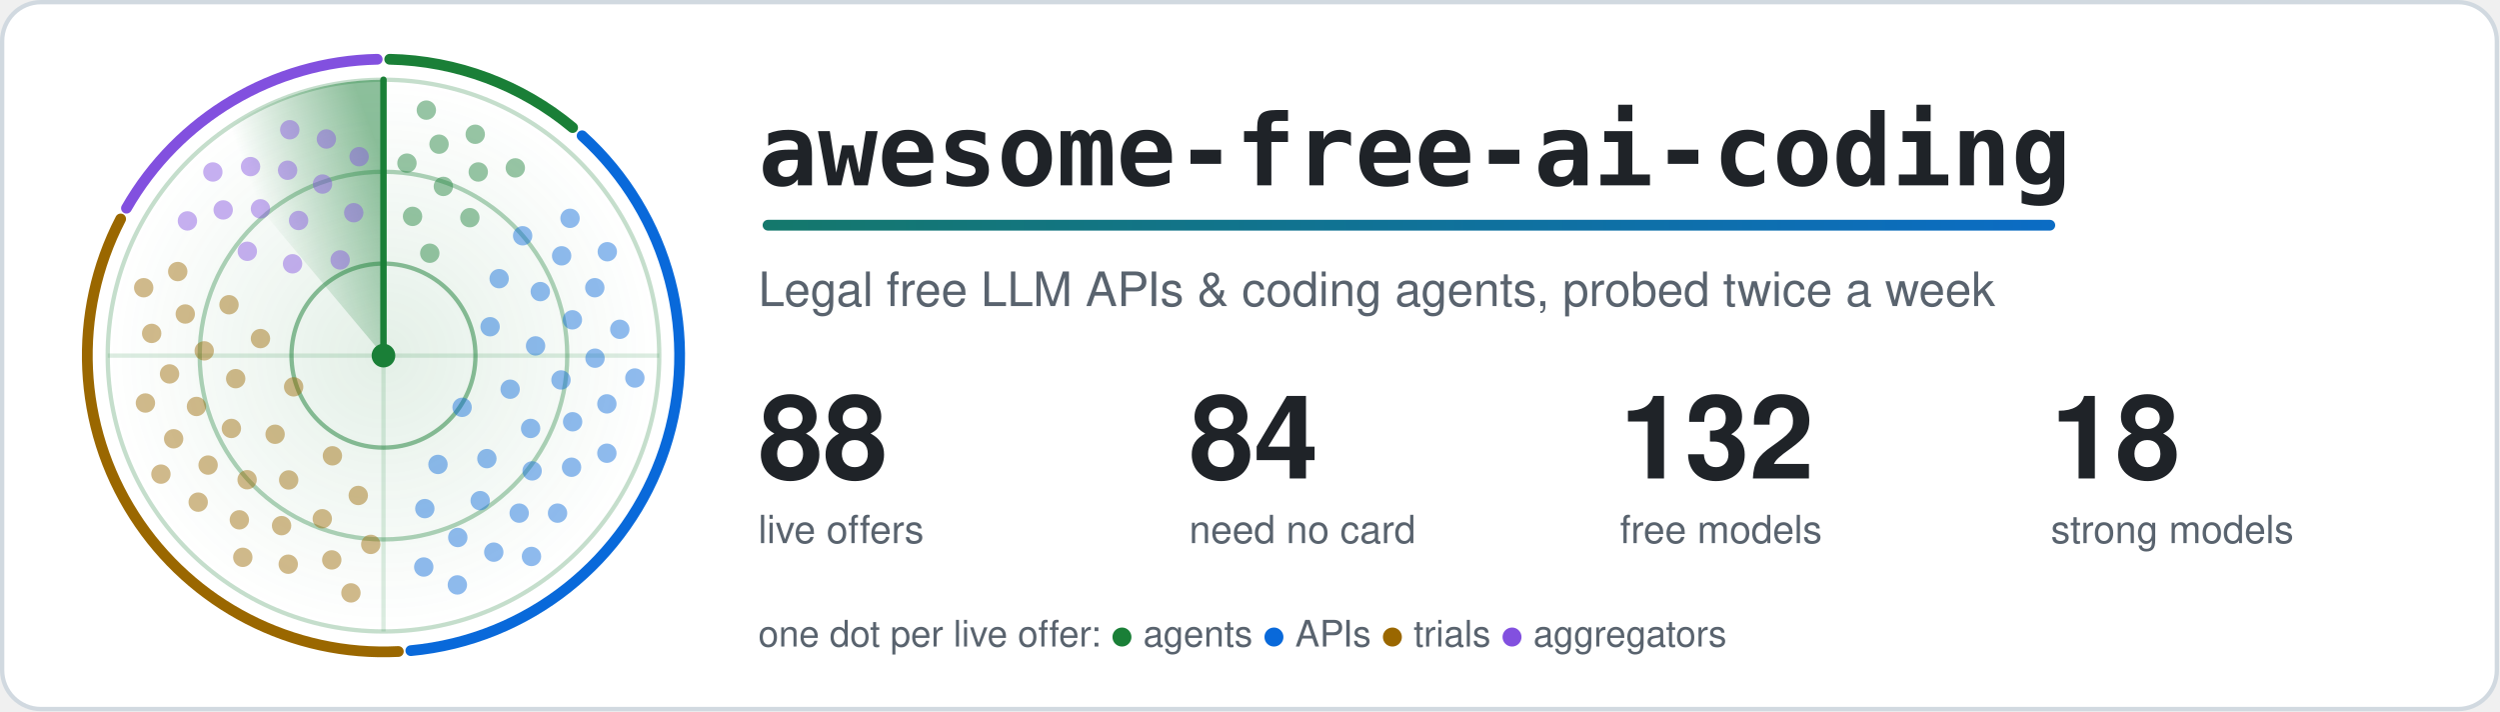
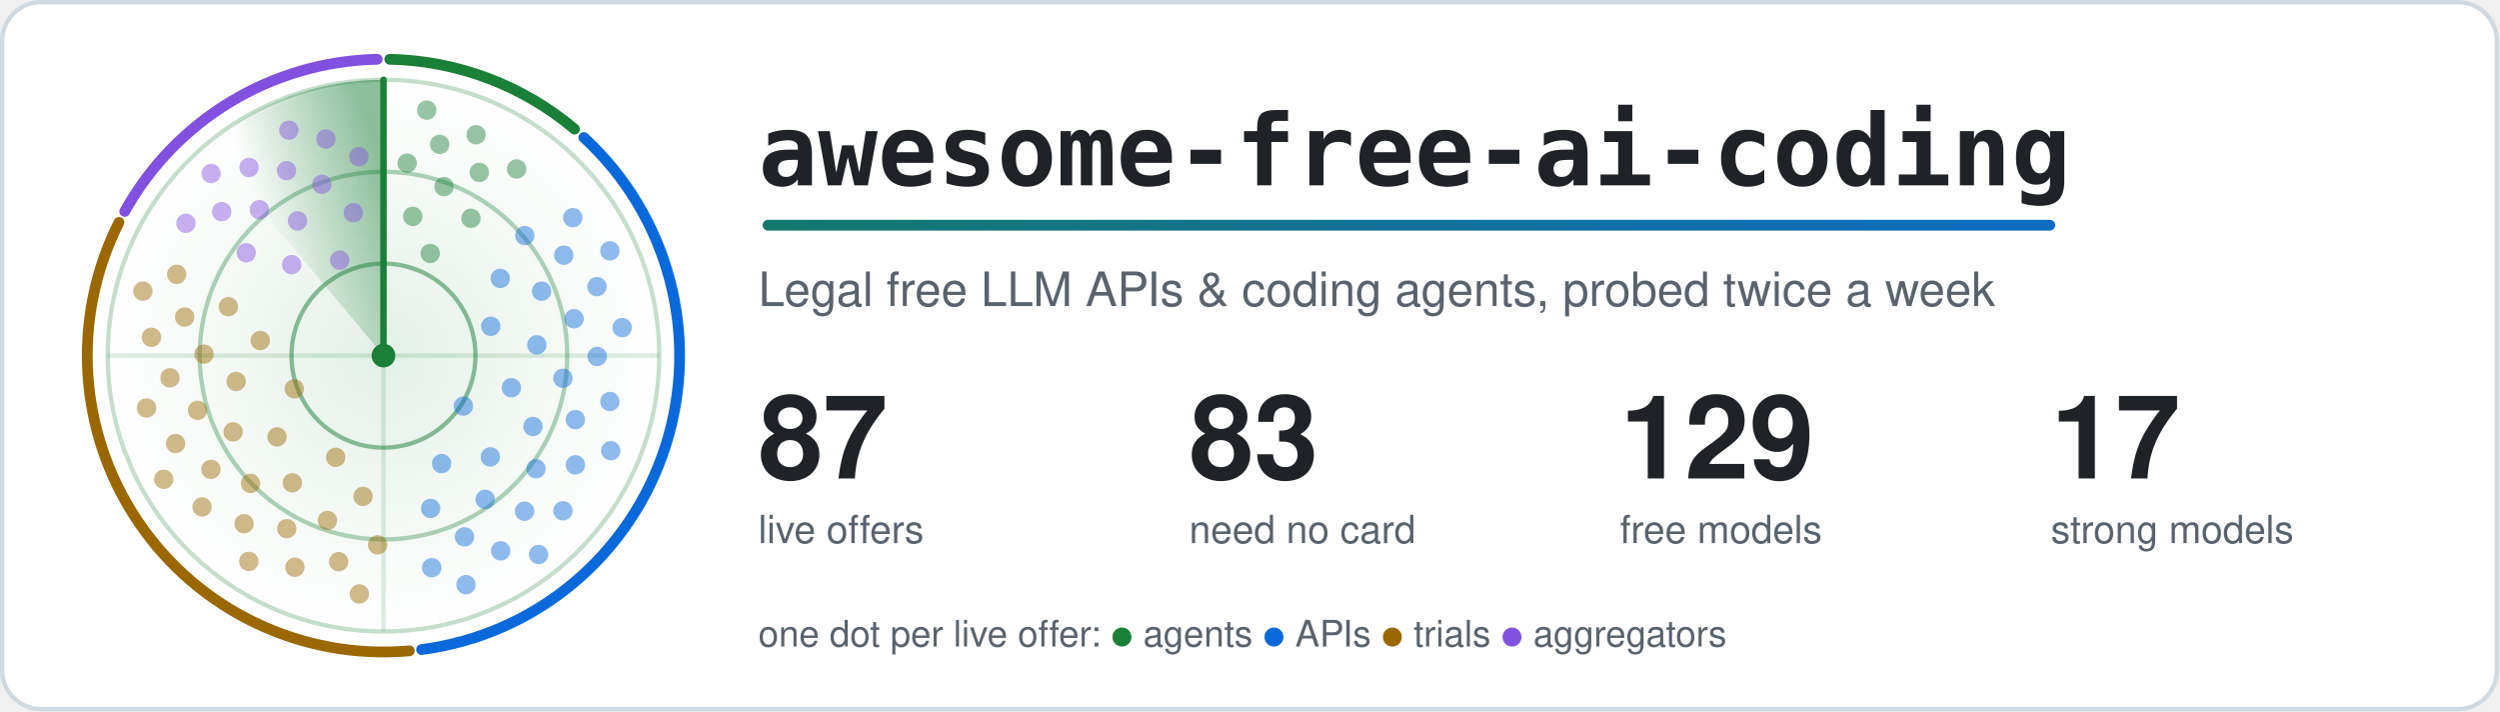
<svg xmlns="http://www.w3.org/2000/svg" width="1160" height="330" viewBox="0 0 1160 330" role="img" aria-labelledby="title">
  <style>.card{fill:#ffffff;stroke:#d1d9e0}.t{fill:#1f2328}.m{fill:#59636e}.ring{stroke:#1a7f37}.hub{fill:#1a7f37}.beam{stroke:#1a7f37}.s0,.s1,.g0,.g1{stop-color:#1a7f37}.a0{stop-color:#1a7f37}.a1{stop-color:#0969da}.dot.agents,.key.agents{fill:#1a7f37}.rim.agents{stroke:#1a7f37}.dot.apis,.key.apis{fill:#0969da}.rim.apis{stroke:#0969da}.dot.trials,.key.trials{fill:#9a6700}.rim.trials{stroke:#9a6700}.dot.aggregators,.key.aggregators{fill:#8250df}.rim.aggregators{stroke:#8250df}.rim{fill:none}.s0{stop-opacity:.5}.s1,.g1{stop-opacity:0}.g0{stop-opacity:.12}.dot{opacity:.45;animation:ping 6s linear infinite}@keyframes ping{0%,4%{opacity:1}55%,100%{opacity:.45}}.turning{animation:turn 6s linear infinite}@keyframes turn{to{transform:rotate(360deg)}}@media (prefers-reduced-motion: reduce) {.dot { animation: none; opacity: 1 } .turning { animation: none }}</style>
  <defs>
    <linearGradient id="accent" gradientUnits="userSpaceOnUse" x1="0" y1="0" x2="1100" y2="0">
      <stop class="a0" offset="0" />
      <stop class="a1" offset="1" />
    </linearGradient>
  </defs>
  <rect class="card" x="1" y="1" width="1158" height="328" rx="18" stroke-width="2" />
  <defs>
    <radialGradient id="glow">
      <stop class="g0" offset="0" />
      <stop class="g1" offset="1" />
    </radialGradient>
  </defs>
  <circle cx="178.0" cy="165.0" r="128.0" fill="url(#glow)" />
  <circle class="ring" cx="178.0" cy="165.0" r="42.7" fill="none" stroke-width="2" stroke-opacity=".5" />
  <circle class="ring" cx="178.0" cy="165.0" r="85.3" fill="none" stroke-width="2" stroke-opacity=".35" />
  <circle class="ring" cx="178.0" cy="165.0" r="128.0" fill="none" stroke-width="2" stroke-opacity=".25" />
  <path class="ring" d="M50.0 165.0H306.0M178.0 37.0V293.0" stroke-width="2" stroke-opacity=".15" />
-   <path class="rim agents" d="M180.9 27.5A137.5 137.5 0 0 1 265.8 59.2" stroke-width="5" stroke-linecap="round" />
-   <path class="rim apis" d="M270.2 63.0A137.5 137.5 0 0 1 190.7 301.9" stroke-width="5" stroke-linecap="round" />
-   <path class="rim trials" d="M184.9 302.3A137.5 137.5 0 0 1 56.0 101.6" stroke-width="5" stroke-linecap="round" />
-   <path class="rim aggregators" d="M58.7 96.6A137.5 137.5 0 0 1 175.1 27.5" stroke-width="5" stroke-linecap="round" />
+   <path class="rim agents" d="M180.9 27.5A137.5 137.5 0 0 1 266.7 59.9" stroke-width="5" stroke-linecap="round" />
+   <path class="rim apis" d="M271.0 63.8A137.5 137.5 0 0 1 195.7 301.4" stroke-width="5" stroke-linecap="round" />
+   <path class="rim trials" d="M190.0 302.0A137.5 137.5 0 0 1 55.2 103.2" stroke-width="5" stroke-linecap="round" />
+   <path class="rim aggregators" d="M57.9 98.1A137.5 137.5 0 0 1 175.1 27.5" stroke-width="5" stroke-linecap="round" />
  <defs>
    <linearGradient id="sweep" gradientUnits="userSpaceOnUse" x1="178.0" y1="75.4" x2="120.4" y2="96.4">
      <stop class="s0" offset="0" />
      <stop class="s1" offset="1" />
    </linearGradient>
  </defs>
  <g class="turning" style="transform-origin:178.0px 165.0px">
    <path fill="url(#sweep)" d="M178.0 165.0L95.7 66.9A128.0 128.0 0 0 1 178.0 37.0Z" />
    <line class="beam" x1="178.0" y1="165.0" x2="178.0" y2="37.0" stroke-width="3" stroke-linecap="round" />
  </g>
-   <circle class="dot agents" cx="199.5" cy="117.5" r="4.5" style="animation-delay:0.41s" />
-   <circle class="dot agents" cx="191.5" cy="100.4" r="4.5" style="animation-delay:0.20s" />
-   <circle class="dot agents" cx="218.1" cy="101.0" r="4.5" style="animation-delay:0.54s" />
-   <circle class="dot agents" cx="205.8" cy="86.5" r="4.5" style="animation-delay:0.33s" />
-   <circle class="dot agents" cx="188.9" cy="75.7" r="4.5" style="animation-delay:0.12s" />
-   <circle class="dot agents" cx="222.0" cy="79.8" r="4.5" style="animation-delay:0.46s" />
-   <circle class="dot agents" cx="203.8" cy="66.9" r="4.5" style="animation-delay:0.25s" />
-   <circle class="dot agents" cx="239.2" cy="77.9" r="4.5" style="animation-delay:0.58s" />
-   <circle class="dot agents" cx="220.6" cy="62.3" r="4.5" style="animation-delay:0.38s" />
-   <circle class="dot agents" cx="197.9" cy="51.1" r="4.5" style="animation-delay:0.17s" />
-   <circle class="dot apis" cx="214.5" cy="189.0" r="4.5" style="animation-delay:2.06s" />
-   <circle class="dot apis" cx="227.5" cy="151.6" r="4.5" style="animation-delay:1.25s" />
-   <circle class="dot apis" cx="203.3" cy="215.5" r="4.5" style="animation-delay:2.56s" />
-   <circle class="dot apis" cx="236.8" cy="180.6" r="4.5" style="animation-delay:1.75s" />
-   <circle class="dot apis" cx="231.7" cy="129.3" r="4.5" style="animation-delay:0.94s" />
-   <circle class="dot apis" cx="226.0" cy="212.8" r="4.5" style="animation-delay:2.25s" />
-   <circle class="dot apis" cx="248.6" cy="160.5" r="4.5" style="animation-delay:1.44s" />
-   <circle class="dot apis" cx="197.2" cy="236.0" r="4.5" style="animation-delay:2.75s" />
-   <circle class="dot apis" cx="246.3" cy="198.8" r="4.5" style="animation-delay:1.94s" />
-   <circle class="dot apis" cx="250.8" cy="135.3" r="4.5" style="animation-delay:1.13s" />
-   <circle class="dot apis" cx="222.9" cy="232.3" r="4.5" style="animation-delay:2.44s" />
-   <circle class="dot apis" cx="260.4" cy="176.3" r="4.5" style="animation-delay:1.63s" />
-   <circle class="dot apis" cx="242.6" cy="109.4" r="4.5" style="animation-delay:0.82s" />
-   <circle class="dot apis" cx="247.0" cy="218.5" r="4.5" style="animation-delay:2.13s" />
-   <circle class="dot apis" cx="265.7" cy="148.4" r="4.5" style="animation-delay:1.32s" />
-   <circle class="dot apis" cx="212.5" cy="249.4" r="4.5" style="animation-delay:2.63s" />
-   <circle class="dot apis" cx="265.8" cy="195.7" r="4.5" style="animation-delay:1.82s" />
-   <circle class="dot apis" cx="260.7" cy="118.7" r="4.5" style="animation-delay:1.01s" />
-   <circle class="dot apis" cx="241.0" cy="238.1" r="4.5" style="animation-delay:2.32s" />
-   <circle class="dot apis" cx="276.2" cy="166.2" r="4.5" style="animation-delay:1.51s" />
-   <circle class="dot apis" cx="196.7" cy="263.1" r="4.5" style="animation-delay:2.82s" />
-   <circle class="dot apis" cx="265.3" cy="216.8" r="4.5" style="animation-delay:2.01s" />
-   <circle class="dot apis" cx="276.1" cy="133.5" r="4.5" style="animation-delay:1.20s" />
-   <circle class="dot apis" cx="229.2" cy="256.2" r="4.5" style="animation-delay:2.51s" />
-   <circle class="dot apis" cx="281.7" cy="187.4" r="4.5" style="animation-delay:1.70s" />
-   <circle class="dot apis" cx="264.6" cy="101.3" r="4.5" style="animation-delay:0.89s" />
-   <circle class="dot apis" cx="258.8" cy="238.1" r="4.5" style="animation-delay:2.20s" />
-   <circle class="dot apis" cx="287.7" cy="152.8" r="4.5" style="animation-delay:1.39s" />
-   <circle class="dot apis" cx="212.3" cy="271.4" r="4.5" style="animation-delay:2.70s" />
-   <circle class="dot apis" cx="281.7" cy="210.3" r="4.5" style="animation-delay:1.89s" />
-   <circle class="dot apis" cx="281.9" cy="116.8" r="4.5" style="animation-delay:1.09s" />
-   <circle class="dot apis" cx="246.7" cy="258.2" r="4.5" style="animation-delay:2.39s" />
-   <circle class="dot apis" cx="294.7" cy="175.4" r="4.5" style="animation-delay:1.58s" />
-   <circle class="dot trials" cx="136.3" cy="179.5" r="4.5" style="animation-delay:4.18s" />
-   <circle class="dot trials" cx="154.3" cy="211.5" r="4.5" style="animation-delay:3.45s" />
-   <circle class="dot trials" cx="120.9" cy="157.1" r="4.5" style="animation-delay:4.63s" />
-   <circle class="dot trials" cx="127.7" cy="201.5" r="4.5" style="animation-delay:3.90s" />
-   <circle class="dot trials" cx="166.3" cy="229.9" r="4.5" style="animation-delay:3.17s" />
-   <circle class="dot trials" cx="109.4" cy="175.7" r="4.5" style="animation-delay:4.35s" />
-   <circle class="dot trials" cx="134.0" cy="222.7" r="4.5" style="animation-delay:3.62s" />
-   <circle class="dot trials" cx="106.3" cy="141.4" r="4.5" style="animation-delay:4.80s" />
-   <circle class="dot trials" cx="107.4" cy="198.8" r="4.5" style="animation-delay:4.07s" />
-   <circle class="dot trials" cx="149.6" cy="240.7" r="4.5" style="animation-delay:3.34s" />
-   <circle class="dot trials" cx="94.8" cy="162.8" r="4.5" style="animation-delay:4.53s" />
-   <circle class="dot trials" cx="114.7" cy="222.6" r="4.5" style="animation-delay:3.79s" />
-   <circle class="dot trials" cx="172.1" cy="252.6" r="4.5" style="animation-delay:3.06s" />
-   <circle class="dot trials" cx="91.2" cy="188.6" r="4.5" style="animation-delay:4.25s" />
-   <circle class="dot trials" cx="130.7" cy="243.9" r="4.5" style="animation-delay:3.52s" />
-   <circle class="dot trials" cx="86.0" cy="145.7" r="4.5" style="animation-delay:4.70s" />
-   <circle class="dot trials" cx="96.6" cy="215.8" r="4.5" style="animation-delay:3.97s" />
-   <circle class="dot trials" cx="154.0" cy="259.8" r="4.5" style="animation-delay:3.24s" />
-   <circle class="dot trials" cx="78.7" cy="173.5" r="4.5" style="animation-delay:4.42s" />
-   <circle class="dot trials" cx="111.1" cy="241.2" r="4.5" style="animation-delay:3.69s" />
-   <circle class="dot trials" cx="82.5" cy="126.0" r="4.5" style="animation-delay:4.87s" />
-   <circle class="dot trials" cx="80.6" cy="203.6" r="4.5" style="animation-delay:4.14s" />
-   <circle class="dot trials" cx="133.8" cy="261.8" r="4.5" style="animation-delay:3.41s" />
-   <circle class="dot trials" cx="70.4" cy="154.7" r="4.5" style="animation-delay:4.59s" />
-   <circle class="dot trials" cx="92.0" cy="233.0" r="4.5" style="animation-delay:3.86s" />
-   <circle class="dot trials" cx="162.9" cy="275.1" r="4.5" style="animation-delay:3.13s" />
-   <circle class="dot trials" cx="67.5" cy="187.0" r="4.5" style="animation-delay:4.31s" />
-   <circle class="dot trials" cx="112.7" cy="258.6" r="4.5" style="animation-delay:3.58s" />
-   <circle class="dot trials" cx="66.7" cy="133.5" r="4.5" style="animation-delay:4.76s" />
-   <circle class="dot trials" cx="74.7" cy="220.0" r="4.5" style="animation-delay:4.03s" />
-   <circle class="dot aggregators" cx="157.9" cy="120.6" r="4.5" style="animation-delay:5.59s" />
-   <circle class="dot aggregators" cx="135.8" cy="122.4" r="4.5" style="animation-delay:5.25s" />
-   <circle class="dot aggregators" cx="164.2" cy="98.7" r="4.5" style="animation-delay:5.80s" />
-   <circle class="dot aggregators" cx="138.6" cy="102.3" r="4.5" style="animation-delay:5.46s" />
-   <circle class="dot aggregators" cx="114.8" cy="116.6" r="4.5" style="animation-delay:5.12s" />
-   <circle class="dot aggregators" cx="149.7" cy="85.4" r="4.5" style="animation-delay:5.67s" />
-   <circle class="dot aggregators" cx="120.9" cy="96.9" r="4.5" style="animation-delay:5.33s" />
-   <circle class="dot aggregators" cx="166.7" cy="72.7" r="4.5" style="animation-delay:5.88s" />
-   <circle class="dot aggregators" cx="133.5" cy="79.0" r="4.5" style="animation-delay:5.54s" />
-   <circle class="dot aggregators" cx="103.6" cy="97.4" r="4.5" style="animation-delay:5.20s" />
-   <circle class="dot aggregators" cx="151.5" cy="64.5" r="4.5" style="animation-delay:5.75s" />
-   <circle class="dot aggregators" cx="116.3" cy="77.3" r="4.5" style="animation-delay:5.41s" />
-   <circle class="dot aggregators" cx="87.0" cy="102.5" r="4.5" style="animation-delay:5.07s" />
-   <circle class="dot aggregators" cx="134.5" cy="60.2" r="4.5" style="animation-delay:5.62s" />
-   <circle class="dot aggregators" cx="98.8" cy="79.8" r="4.5" style="animation-delay:5.28s" />
+   <circle class="dot agents" cx="199.7" cy="117.6" r="4.5" style="animation-delay:0.41s" />
+   <circle class="dot agents" cx="191.6" cy="100.4" r="4.5" style="animation-delay:0.20s" />
+   <circle class="dot agents" cx="218.6" cy="101.3" r="4.5" style="animation-delay:0.54s" />
+   <circle class="dot agents" cx="206.1" cy="86.6" r="4.5" style="animation-delay:0.33s" />
+   <circle class="dot agents" cx="189.0" cy="75.7" r="4.5" style="animation-delay:0.12s" />
+   <circle class="dot agents" cx="222.5" cy="80.0" r="4.5" style="animation-delay:0.46s" />
+   <circle class="dot agents" cx="204.1" cy="67.0" r="4.5" style="animation-delay:0.25s" />
+   <circle class="dot agents" cx="239.8" cy="78.4" r="4.5" style="animation-delay:0.59s" />
+   <circle class="dot agents" cx="221.0" cy="62.5" r="4.5" style="animation-delay:0.38s" />
+   <circle class="dot agents" cx="198.1" cy="51.1" r="4.5" style="animation-delay:0.17s" />
+   <circle class="dot apis" cx="215.1" cy="188.4" r="4.5" style="animation-delay:2.04s" />
+   <circle class="dot apis" cx="227.8" cy="151.4" r="4.5" style="animation-delay:1.25s" />
+   <circle class="dot apis" cx="205.0" cy="215.1" r="4.5" style="animation-delay:2.53s" />
+   <circle class="dot apis" cx="237.4" cy="179.9" r="4.5" style="animation-delay:1.74s" />
+   <circle class="dot apis" cx="232.2" cy="129.2" r="4.5" style="animation-delay:0.94s" />
+   <circle class="dot apis" cx="227.6" cy="212.0" r="4.5" style="animation-delay:2.22s" />
+   <circle class="dot apis" cx="249.2" cy="160.0" r="4.5" style="animation-delay:1.43s" />
+   <circle class="dot apis" cx="199.9" cy="235.9" r="4.5" style="animation-delay:2.71s" />
+   <circle class="dot apis" cx="247.4" cy="197.9" r="4.5" style="animation-delay:1.92s" />
+   <circle class="dot apis" cx="251.4" cy="135.1" r="4.5" style="animation-delay:1.13s" />
+   <circle class="dot apis" cx="225.2" cy="231.7" r="4.5" style="animation-delay:2.41s" />
+   <circle class="dot apis" cx="261.3" cy="175.5" r="4.5" style="animation-delay:1.62s" />
+   <circle class="dot apis" cx="243.6" cy="109.3" r="4.5" style="animation-delay:0.83s" />
+   <circle class="dot apis" cx="248.8" cy="217.5" r="4.5" style="animation-delay:2.11s" />
+   <circle class="dot apis" cx="266.5" cy="147.9" r="4.5" style="animation-delay:1.32s" />
+   <circle class="dot apis" cx="215.6" cy="249.1" r="4.5" style="animation-delay:2.60s" />
+   <circle class="dot apis" cx="267.1" cy="194.7" r="4.5" style="animation-delay:1.81s" />
+   <circle class="dot apis" cx="261.7" cy="118.4" r="4.5" style="animation-delay:1.01s" />
+   <circle class="dot apis" cx="243.5" cy="237.2" r="4.5" style="animation-delay:2.30s" />
+   <circle class="dot apis" cx="277.2" cy="165.4" r="4.5" style="animation-delay:1.50s" />
+   <circle class="dot apis" cx="200.4" cy="263.4" r="4.5" style="animation-delay:2.79s" />
+   <circle class="dot apis" cx="267.1" cy="215.7" r="4.5" style="animation-delay:1.99s" />
+   <circle class="dot apis" cx="277.1" cy="133.0" r="4.5" style="animation-delay:1.20s" />
+   <circle class="dot apis" cx="232.4" cy="255.6" r="4.5" style="animation-delay:2.48s" />
+   <circle class="dot apis" cx="283.1" cy="186.3" r="4.5" style="animation-delay:1.69s" />
+   <circle class="dot apis" cx="265.9" cy="101.0" r="4.5" style="animation-delay:0.90s" />
+   <circle class="dot apis" cx="261.3" cy="237.0" r="4.5" style="animation-delay:2.18s" />
+   <circle class="dot apis" cx="288.8" cy="152.0" r="4.5" style="animation-delay:1.39s" />
+   <circle class="dot apis" cx="216.3" cy="271.3" r="4.5" style="animation-delay:2.67s" />
+   <circle class="dot apis" cx="283.5" cy="209.1" r="4.5" style="animation-delay:1.88s" />
+   <circle class="dot apis" cx="283.1" cy="116.4" r="4.5" style="animation-delay:1.09s" />
+   <circle class="dot apis" cx="250.0" cy="257.3" r="4.5" style="animation-delay:2.37s" />
+   <circle class="dot trials" cx="136.6" cy="180.4" r="4.5" style="animation-delay:4.16s" />
+   <circle class="dot trials" cx="155.8" cy="212.2" r="4.5" style="animation-delay:3.42s" />
+   <circle class="dot trials" cx="120.8" cy="158.0" r="4.5" style="animation-delay:4.62s" />
+   <circle class="dot trials" cx="128.6" cy="202.7" r="4.5" style="animation-delay:3.88s" />
+   <circle class="dot trials" cx="168.5" cy="230.3" r="4.5" style="animation-delay:3.14s" />
+   <circle class="dot trials" cx="109.6" cy="177.0" r="4.5" style="animation-delay:4.33s" />
+   <circle class="dot trials" cx="135.7" cy="224.0" r="4.5" style="animation-delay:3.59s" />
+   <circle class="dot trials" cx="106.0" cy="142.3" r="4.5" style="animation-delay:4.79s" />
+   <circle class="dot trials" cx="108.2" cy="200.4" r="4.5" style="animation-delay:4.05s" />
+   <circle class="dot trials" cx="152.0" cy="241.5" r="4.5" style="animation-delay:3.31s" />
+   <circle class="dot trials" cx="94.7" cy="164.3" r="4.5" style="animation-delay:4.51s" />
+   <circle class="dot trials" cx="116.3" cy="224.3" r="4.5" style="animation-delay:3.77s" />
+   <circle class="dot trials" cx="175.3" cy="252.8" r="4.5" style="animation-delay:3.03s" />
+   <circle class="dot trials" cx="91.7" cy="190.4" r="4.5" style="animation-delay:4.23s" />
+   <circle class="dot trials" cx="133.1" cy="245.3" r="4.5" style="animation-delay:3.49s" />
+   <circle class="dot trials" cx="85.7" cy="147.1" r="4.5" style="animation-delay:4.68s" />
+   <circle class="dot trials" cx="97.9" cy="217.8" r="4.5" style="animation-delay:3.94s" />
+   <circle class="dot trials" cx="157.2" cy="260.6" r="4.5" style="animation-delay:3.20s" />
+   <circle class="dot trials" cx="78.9" cy="175.3" r="4.5" style="animation-delay:4.40s" />
+   <circle class="dot trials" cx="113.3" cy="243.0" r="4.5" style="animation-delay:3.66s" />
+   <circle class="dot trials" cx="82.0" cy="127.3" r="4.5" style="animation-delay:4.86s" />
+   <circle class="dot trials" cx="81.5" cy="205.8" r="4.5" style="animation-delay:4.12s" />
+   <circle class="dot trials" cx="136.9" cy="263.2" r="4.5" style="animation-delay:3.38s" />
+   <circle class="dot trials" cx="70.3" cy="156.5" r="4.5" style="animation-delay:4.58s" />
+   <circle class="dot trials" cx="93.8" cy="235.2" r="4.5" style="animation-delay:3.84s" />
+   <circle class="dot trials" cx="166.8" cy="275.6" r="4.5" style="animation-delay:3.10s" />
+   <circle class="dot trials" cx="68.0" cy="189.3" r="4.5" style="animation-delay:4.29s" />
+   <circle class="dot trials" cx="115.5" cy="260.5" r="4.5" style="animation-delay:3.55s" />
+   <circle class="dot trials" cx="66.3" cy="135.1" r="4.5" style="animation-delay:4.75s" />
+   <circle class="dot trials" cx="76.0" cy="222.4" r="4.5" style="animation-delay:4.01s" />
+   <circle class="dot aggregators" cx="157.7" cy="120.7" r="4.5" style="animation-delay:5.59s" />
+   <circle class="dot aggregators" cx="135.4" cy="122.8" r="4.5" style="animation-delay:5.24s" />
+   <circle class="dot aggregators" cx="164.0" cy="98.7" r="4.5" style="animation-delay:5.80s" />
+   <circle class="dot aggregators" cx="138.1" cy="102.5" r="4.5" style="animation-delay:5.46s" />
+   <circle class="dot aggregators" cx="114.3" cy="117.3" r="4.5" style="animation-delay:5.11s" />
+   <circle class="dot aggregators" cx="149.4" cy="85.5" r="4.5" style="animation-delay:5.67s" />
+   <circle class="dot aggregators" cx="120.4" cy="97.3" r="4.5" style="animation-delay:5.33s" />
+   <circle class="dot aggregators" cx="166.6" cy="72.7" r="4.5" style="animation-delay:5.88s" />
+   <circle class="dot aggregators" cx="133.0" cy="79.2" r="4.5" style="animation-delay:5.54s" />
+   <circle class="dot aggregators" cx="102.9" cy="98.2" r="4.5" style="animation-delay:5.19s" />
+   <circle class="dot aggregators" cx="151.3" cy="64.5" r="4.5" style="animation-delay:5.75s" />
+   <circle class="dot aggregators" cx="115.6" cy="77.7" r="4.5" style="animation-delay:5.41s" />
+   <circle class="dot aggregators" cx="86.3" cy="103.6" r="4.5" style="animation-delay:5.06s" />
+   <circle class="dot aggregators" cx="134.1" cy="60.4" r="4.5" style="animation-delay:5.62s" />
+   <circle class="dot aggregators" cx="98.0" cy="80.5" r="4.5" style="animation-delay:5.28s" />
  <circle class="hub" cx="178.0" cy="165.0" r="5.5" />
  <text class="t" x="352" y="86" font-family="ui-monospace, SFMono-Regular, Menlo, Consolas, monospace" font-size="46" font-weight="700">awesome-free-ai-coding</text>
  <rect x="354" y="102" width="600" height="5" rx="2.5" fill="url(#accent)" />
  <text class="m" x="352" y="142" font-family="-apple-system, BlinkMacSystemFont, 'Segoe UI', Helvetica, Arial, sans-serif" font-size="22">Legal free LLM APIs &amp; coding agents, probed twice a week</text>
-   <text class="t" x="352" y="222" font-family="-apple-system, BlinkMacSystemFont, 'Segoe UI', Helvetica, Arial, sans-serif" font-size="54" font-weight="700">88</text>
+   <text class="t" x="352" y="222" font-family="-apple-system, BlinkMacSystemFont, 'Segoe UI', Helvetica, Arial, sans-serif" font-size="54" font-weight="700">87</text>
  <text class="m" x="352" y="252" font-family="-apple-system, BlinkMacSystemFont, 'Segoe UI', Helvetica, Arial, sans-serif" font-size="18">live offers</text>
-   <text class="t" x="552" y="222" font-family="-apple-system, BlinkMacSystemFont, 'Segoe UI', Helvetica, Arial, sans-serif" font-size="54" font-weight="700">84</text>
+   <text class="t" x="552" y="222" font-family="-apple-system, BlinkMacSystemFont, 'Segoe UI', Helvetica, Arial, sans-serif" font-size="54" font-weight="700">83</text>
  <text class="m" x="552" y="252" font-family="-apple-system, BlinkMacSystemFont, 'Segoe UI', Helvetica, Arial, sans-serif" font-size="18">need no card</text>
-   <text class="t" x="752" y="222" font-family="-apple-system, BlinkMacSystemFont, 'Segoe UI', Helvetica, Arial, sans-serif" font-size="54" font-weight="700">132</text>
+   <text class="t" x="752" y="222" font-family="-apple-system, BlinkMacSystemFont, 'Segoe UI', Helvetica, Arial, sans-serif" font-size="54" font-weight="700">129</text>
  <text class="m" x="752" y="252" font-family="-apple-system, BlinkMacSystemFont, 'Segoe UI', Helvetica, Arial, sans-serif" font-size="18">free models</text>
-   <text class="t" x="952" y="222" font-family="-apple-system, BlinkMacSystemFont, 'Segoe UI', Helvetica, Arial, sans-serif" font-size="54" font-weight="700">18</text>
+   <text class="t" x="952" y="222" font-family="-apple-system, BlinkMacSystemFont, 'Segoe UI', Helvetica, Arial, sans-serif" font-size="54" font-weight="700">17</text>
  <text class="m" x="952" y="252" font-family="-apple-system, BlinkMacSystemFont, 'Segoe UI', Helvetica, Arial, sans-serif" font-size="18">strong models</text>
  <text class="m" x="352" y="300" font-family="-apple-system, BlinkMacSystemFont, 'Segoe UI', Helvetica, Arial, sans-serif" font-size="17">one dot per live offer: <tspan class="key agents">●</tspan> agents <tspan class="key apis">●</tspan> APIs <tspan class="key trials">●</tspan> trials <tspan class="key aggregators">●</tspan> aggregators</text>
</svg>
